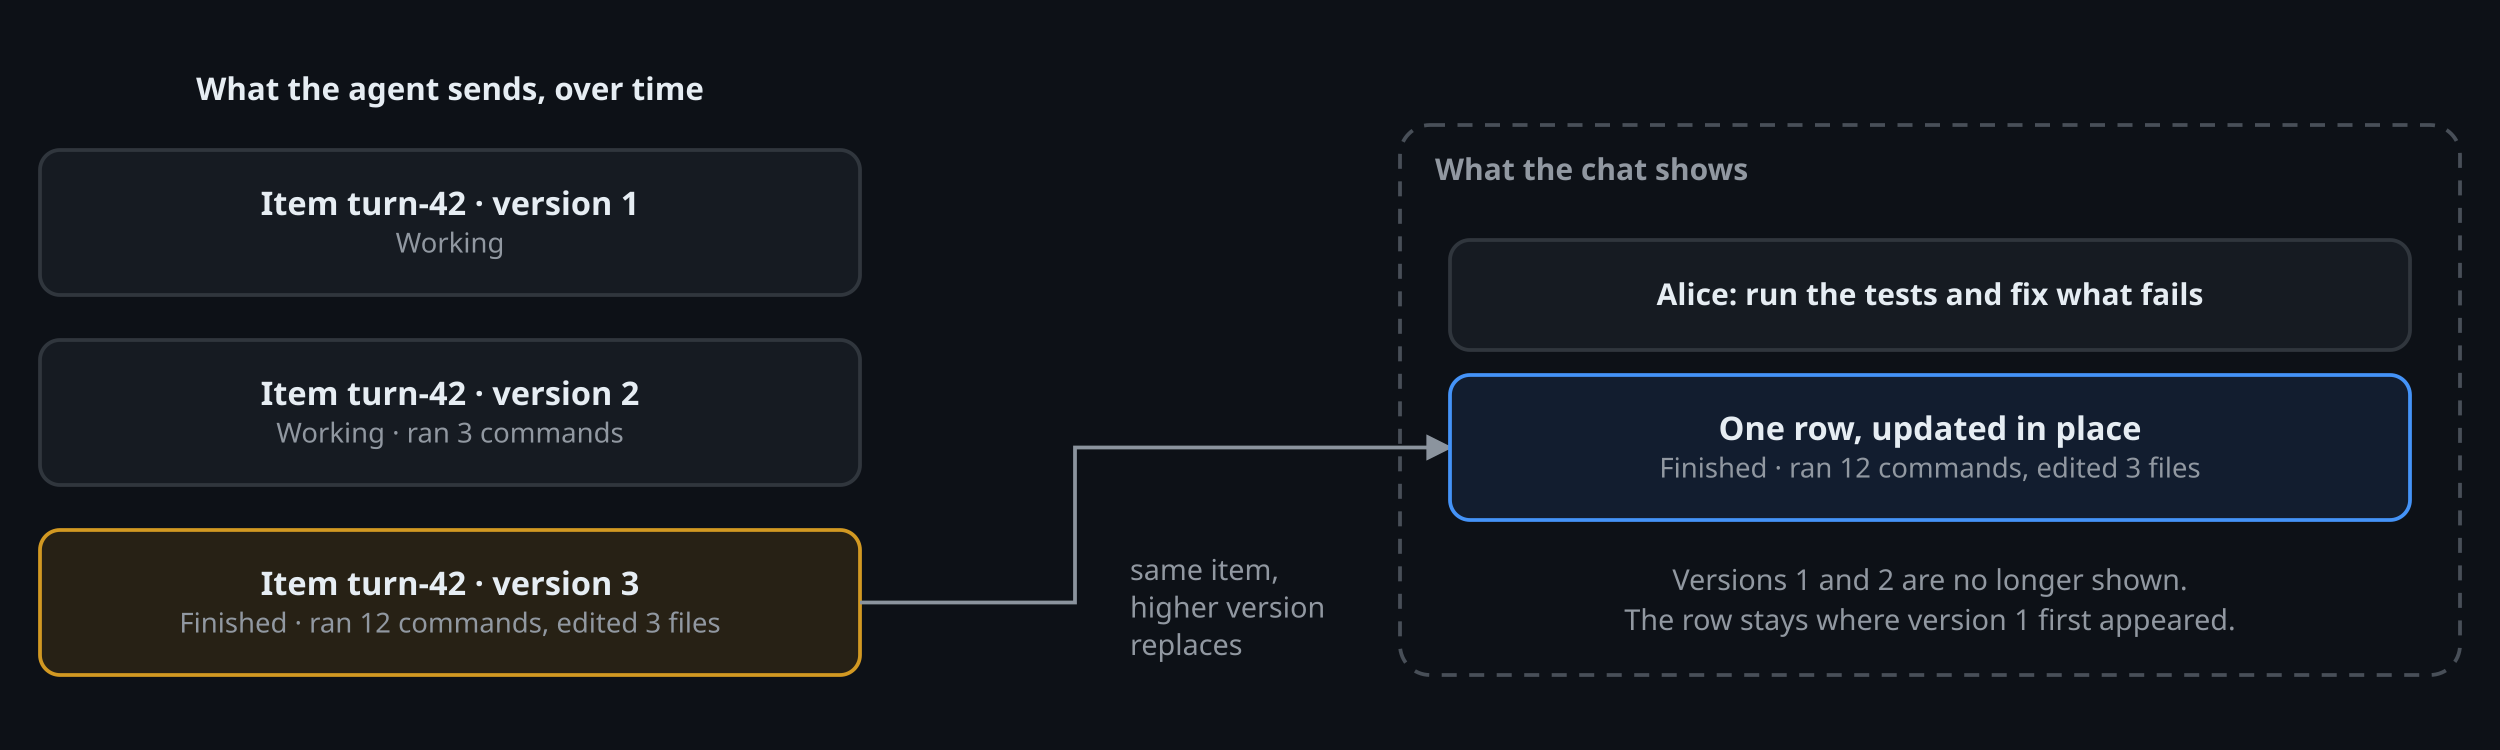
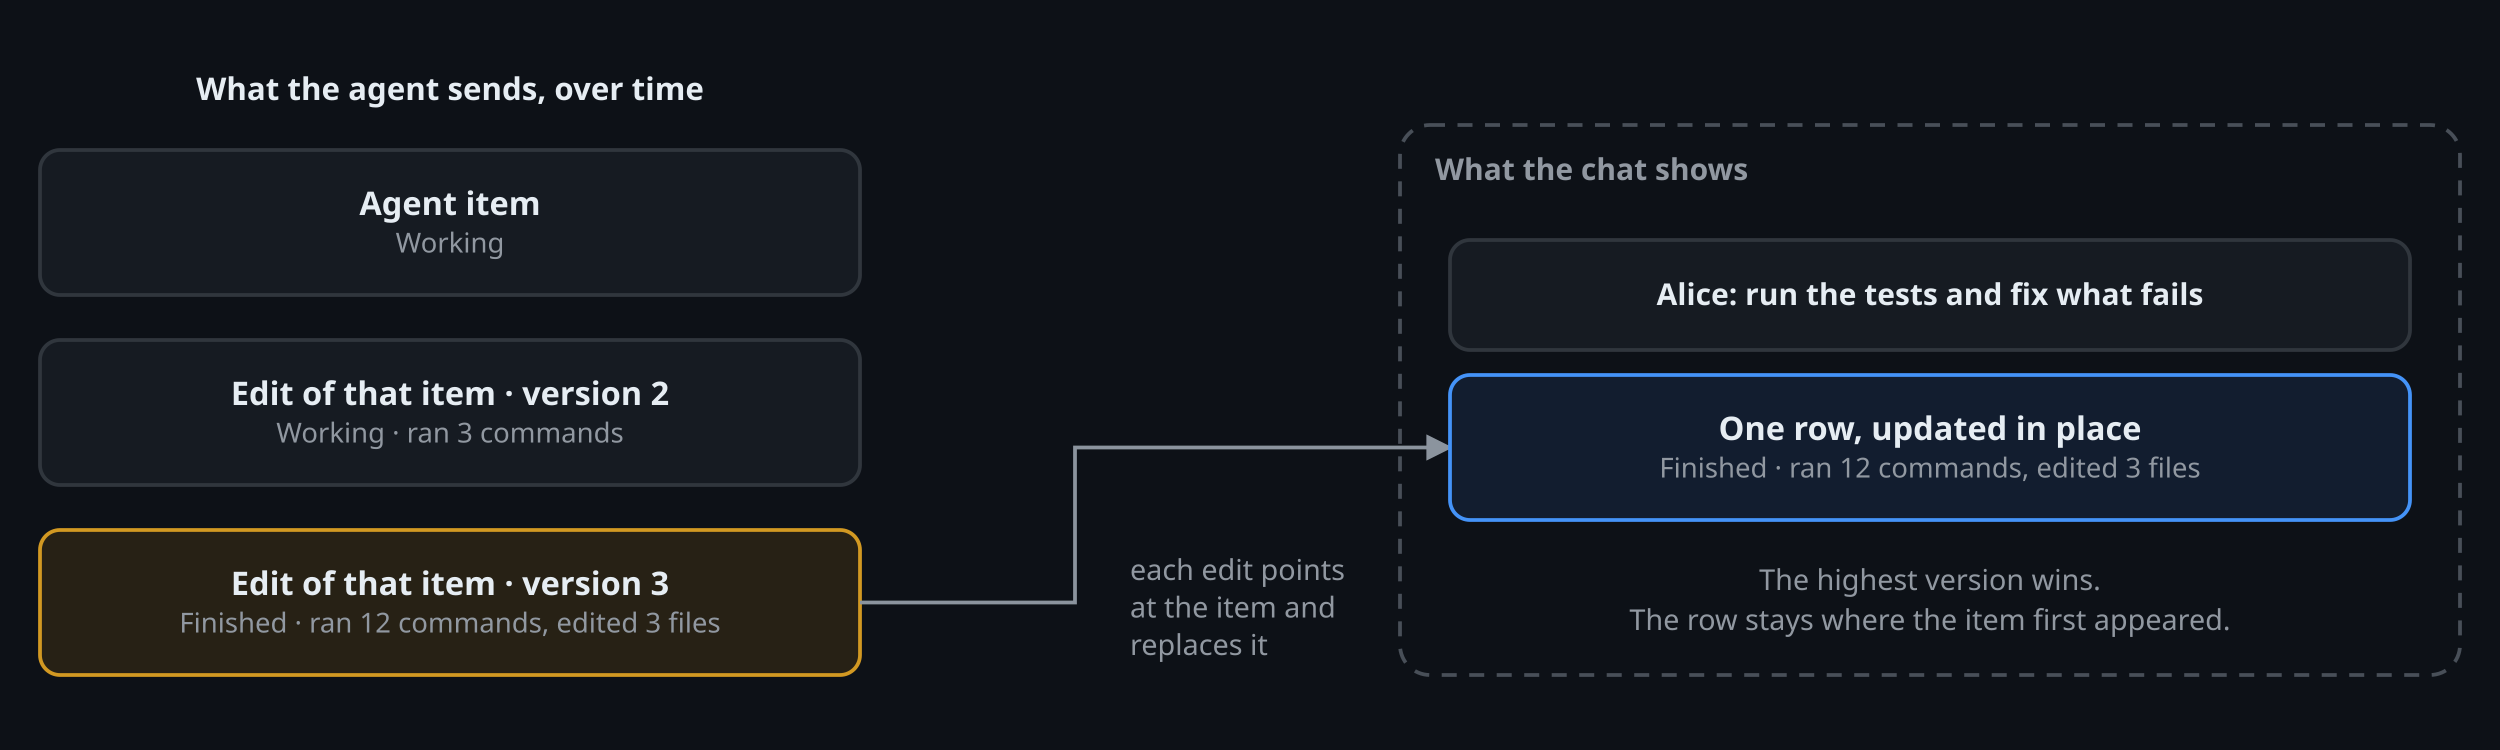
- <svg xmlns="http://www.w3.org/2000/svg" viewBox="0 0 1000 300" width="1000" height="300" role="img" aria-label="An agent sends the same item three times, each with a higher version. The chat shows one row, in place, holding the latest version.">
+ <svg xmlns="http://www.w3.org/2000/svg" viewBox="0 0 1000 300" width="1000" height="300" role="img" aria-label="An agent sends an item, then two edits that point at it. The chat shows one row, in place, holding the latest edit.">
  <defs>
    <marker id="arrow" viewBox="0 0 10 10" refX="9" refY="5" markerWidth="7" markerHeight="7" orient="auto-start-reverse">
      <path d="M0,0 L10,5 L0,10 z" fill="#8b949e" />
    </marker>
  </defs>
  <rect width="1000" height="300" fill="#0d1117" />
  <text x="180" y="40" font-family="-apple-system, BlinkMacSystemFont, 'Segoe UI', 'Noto Sans', Helvetica, Arial, sans-serif" font-size="12.5" font-weight="600" fill="#e6edf3" text-anchor="middle">What the agent sends, over time</text>
  <rect x="16" y="60" width="328" height="58" rx="8" fill="#161b22" stroke="#30363d" stroke-width="1.5" />
-   <text x="180.0" y="86.0" font-family="-apple-system, BlinkMacSystemFont, 'Segoe UI', 'Noto Sans', Helvetica, Arial, sans-serif" font-size="13" font-weight="600" fill="#e6edf3" text-anchor="middle">Item turn-42 · version 1</text>
+   <text x="180.0" y="86.0" font-family="-apple-system, BlinkMacSystemFont, 'Segoe UI', 'Noto Sans', Helvetica, Arial, sans-serif" font-size="13" font-weight="600" fill="#e6edf3" text-anchor="middle">Agent item</text>
  <text x="180.0" y="101.0" font-family="-apple-system, BlinkMacSystemFont, 'Segoe UI', 'Noto Sans', Helvetica, Arial, sans-serif" font-size="11" font-weight="400" fill="#9198a1" text-anchor="middle">Working</text>
  <rect x="16" y="136" width="328" height="58" rx="8" fill="#161b22" stroke="#30363d" stroke-width="1.5" />
-   <text x="180.0" y="162.0" font-family="-apple-system, BlinkMacSystemFont, 'Segoe UI', 'Noto Sans', Helvetica, Arial, sans-serif" font-size="13" font-weight="600" fill="#e6edf3" text-anchor="middle">Item turn-42 · version 2</text>
+   <text x="180.0" y="162.0" font-family="-apple-system, BlinkMacSystemFont, 'Segoe UI', 'Noto Sans', Helvetica, Arial, sans-serif" font-size="13" font-weight="600" fill="#e6edf3" text-anchor="middle">Edit of that item · version 2</text>
  <text x="180.0" y="177.0" font-family="-apple-system, BlinkMacSystemFont, 'Segoe UI', 'Noto Sans', Helvetica, Arial, sans-serif" font-size="11" font-weight="400" fill="#9198a1" text-anchor="middle">Working · ran 3 commands</text>
  <rect x="16" y="212" width="328" height="58" rx="8" fill="#272115" stroke="#d29922" stroke-width="1.5" />
-   <text x="180.0" y="238.0" font-family="-apple-system, BlinkMacSystemFont, 'Segoe UI', 'Noto Sans', Helvetica, Arial, sans-serif" font-size="13" font-weight="600" fill="#e6edf3" text-anchor="middle">Item turn-42 · version 3</text>
+   <text x="180.0" y="238.0" font-family="-apple-system, BlinkMacSystemFont, 'Segoe UI', 'Noto Sans', Helvetica, Arial, sans-serif" font-size="13" font-weight="600" fill="#e6edf3" text-anchor="middle">Edit of that item · version 3</text>
  <text x="180.0" y="253.0" font-family="-apple-system, BlinkMacSystemFont, 'Segoe UI', 'Noto Sans', Helvetica, Arial, sans-serif" font-size="11" font-weight="400" fill="#9198a1" text-anchor="middle">Finished · ran 12 commands, edited 3 files</text>
  <polyline points="344,241 430,241 430,179 580,179" fill="none" stroke="#8b949e" stroke-width="1.5" marker-end="url(#arrow)" />
-   <text x="452" y="232" font-family="-apple-system, BlinkMacSystemFont, 'Segoe UI', 'Noto Sans', Helvetica, Arial, sans-serif" font-size="11.5" font-weight="400" fill="#9198a1" text-anchor="start">same item,</text>
-   <text x="452" y="247" font-family="-apple-system, BlinkMacSystemFont, 'Segoe UI', 'Noto Sans', Helvetica, Arial, sans-serif" font-size="11.5" font-weight="400" fill="#9198a1" text-anchor="start">higher version</text>
-   <text x="452" y="262" font-family="-apple-system, BlinkMacSystemFont, 'Segoe UI', 'Noto Sans', Helvetica, Arial, sans-serif" font-size="11.5" font-weight="400" fill="#9198a1" text-anchor="start">replaces</text>
+   <text x="452" y="232" font-family="-apple-system, BlinkMacSystemFont, 'Segoe UI', 'Noto Sans', Helvetica, Arial, sans-serif" font-size="11.5" font-weight="400" fill="#9198a1" text-anchor="start">each edit points</text>
+   <text x="452" y="247" font-family="-apple-system, BlinkMacSystemFont, 'Segoe UI', 'Noto Sans', Helvetica, Arial, sans-serif" font-size="11.5" font-weight="400" fill="#9198a1" text-anchor="start">at the item and</text>
+   <text x="452" y="262" font-family="-apple-system, BlinkMacSystemFont, 'Segoe UI', 'Noto Sans', Helvetica, Arial, sans-serif" font-size="11.5" font-weight="400" fill="#9198a1" text-anchor="start">replaces it</text>
  <rect x="560" y="50" width="424" height="220" rx="12" fill="none" stroke="#484f58" stroke-width="1.5" stroke-dasharray="6 5" />
  <text x="574" y="72" font-family="-apple-system, BlinkMacSystemFont, 'Segoe UI', 'Noto Sans', Helvetica, Arial, sans-serif" font-size="12" font-weight="600" fill="#9198a1" text-anchor="start">What the chat shows</text>
  <rect x="580" y="96" width="384" height="44" rx="8" fill="#161b22" stroke="#30363d" stroke-width="1.5" />
  <text x="772.0" y="122.0" font-family="-apple-system, BlinkMacSystemFont, 'Segoe UI', 'Noto Sans', Helvetica, Arial, sans-serif" font-size="12" font-weight="600" fill="#e6edf3" text-anchor="middle">Alice: run the tests and fix what fails</text>
  <rect x="580" y="150" width="384" height="58" rx="8" fill="#121d2f" stroke="#4493f8" stroke-width="1.5" />
  <text x="772.0" y="176.0" font-family="-apple-system, BlinkMacSystemFont, 'Segoe UI', 'Noto Sans', Helvetica, Arial, sans-serif" font-size="13" font-weight="600" fill="#e6edf3" text-anchor="middle">One row, updated in place</text>
  <text x="772.0" y="191.0" font-family="-apple-system, BlinkMacSystemFont, 'Segoe UI', 'Noto Sans', Helvetica, Arial, sans-serif" font-size="11" font-weight="400" fill="#9198a1" text-anchor="middle">Finished · ran 12 commands, edited 3 files</text>
-   <text x="772" y="236" font-family="-apple-system, BlinkMacSystemFont, 'Segoe UI', 'Noto Sans', Helvetica, Arial, sans-serif" font-size="11.5" font-weight="400" fill="#9198a1" text-anchor="middle">Versions 1 and 2 are no longer shown.</text>
-   <text x="772" y="252" font-family="-apple-system, BlinkMacSystemFont, 'Segoe UI', 'Noto Sans', Helvetica, Arial, sans-serif" font-size="11.5" font-weight="400" fill="#9198a1" text-anchor="middle">The row stays where version 1 first appeared.</text>
+   <text x="772" y="236" font-family="-apple-system, BlinkMacSystemFont, 'Segoe UI', 'Noto Sans', Helvetica, Arial, sans-serif" font-size="11.5" font-weight="400" fill="#9198a1" text-anchor="middle">The highest version wins.</text>
+   <text x="772" y="252" font-family="-apple-system, BlinkMacSystemFont, 'Segoe UI', 'Noto Sans', Helvetica, Arial, sans-serif" font-size="11.5" font-weight="400" fill="#9198a1" text-anchor="middle">The row stays where the item first appeared.</text>
</svg>
